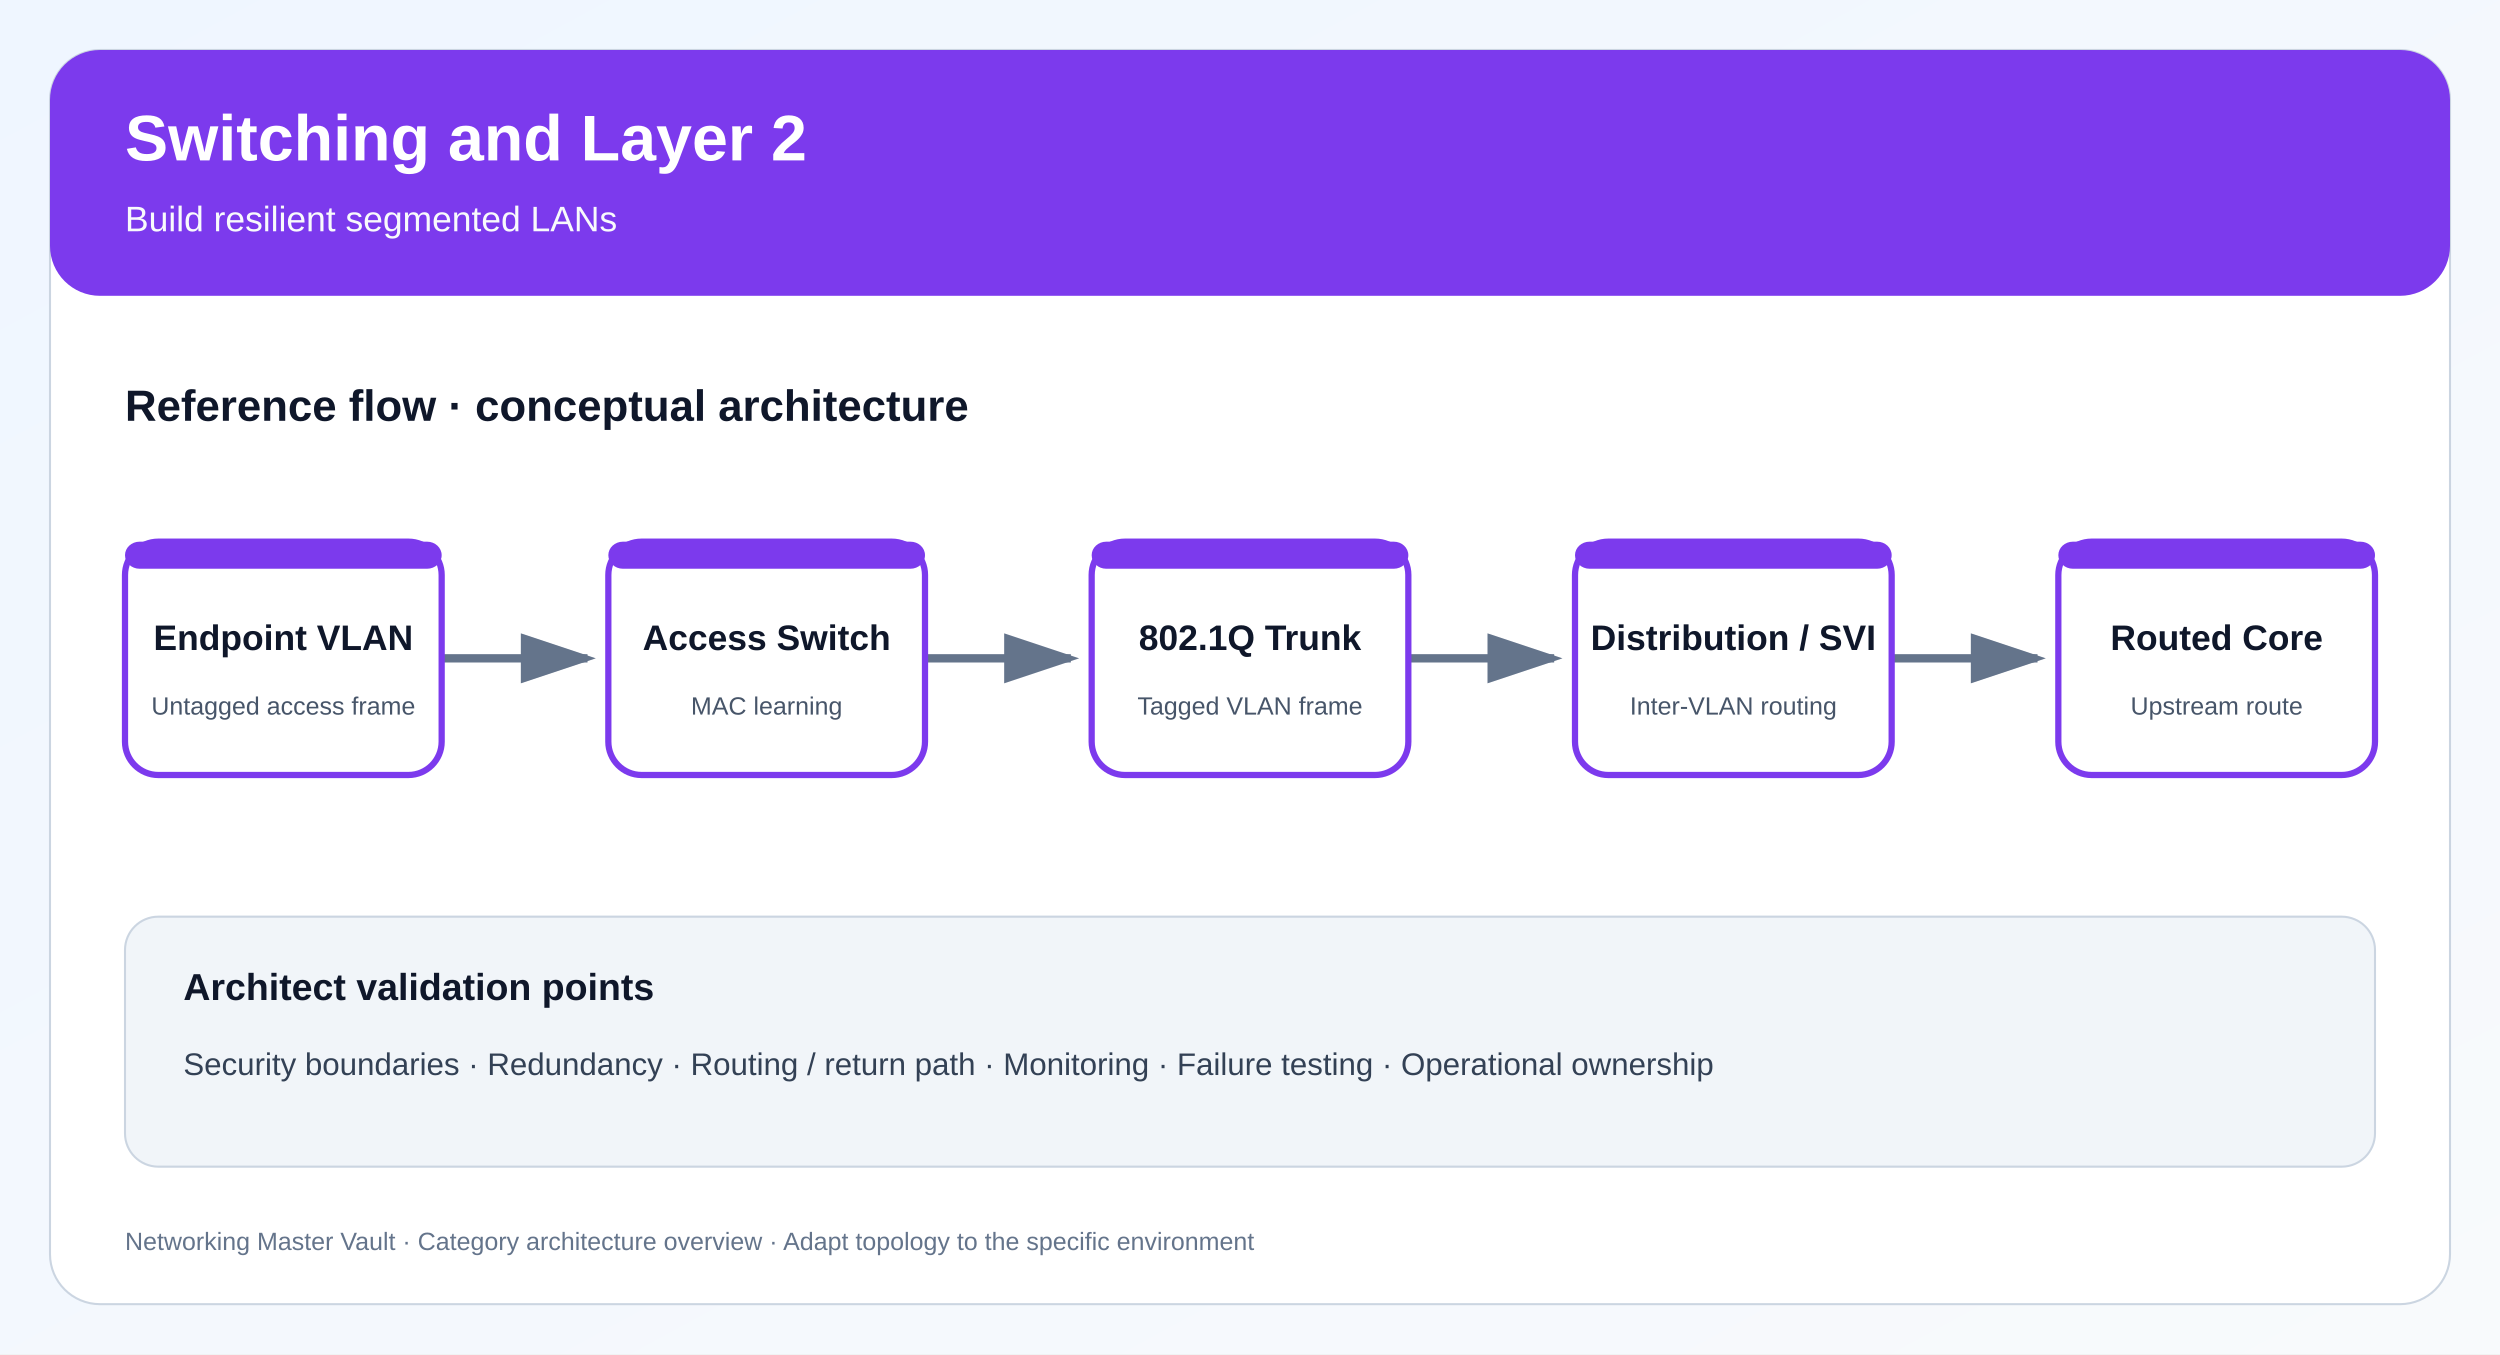
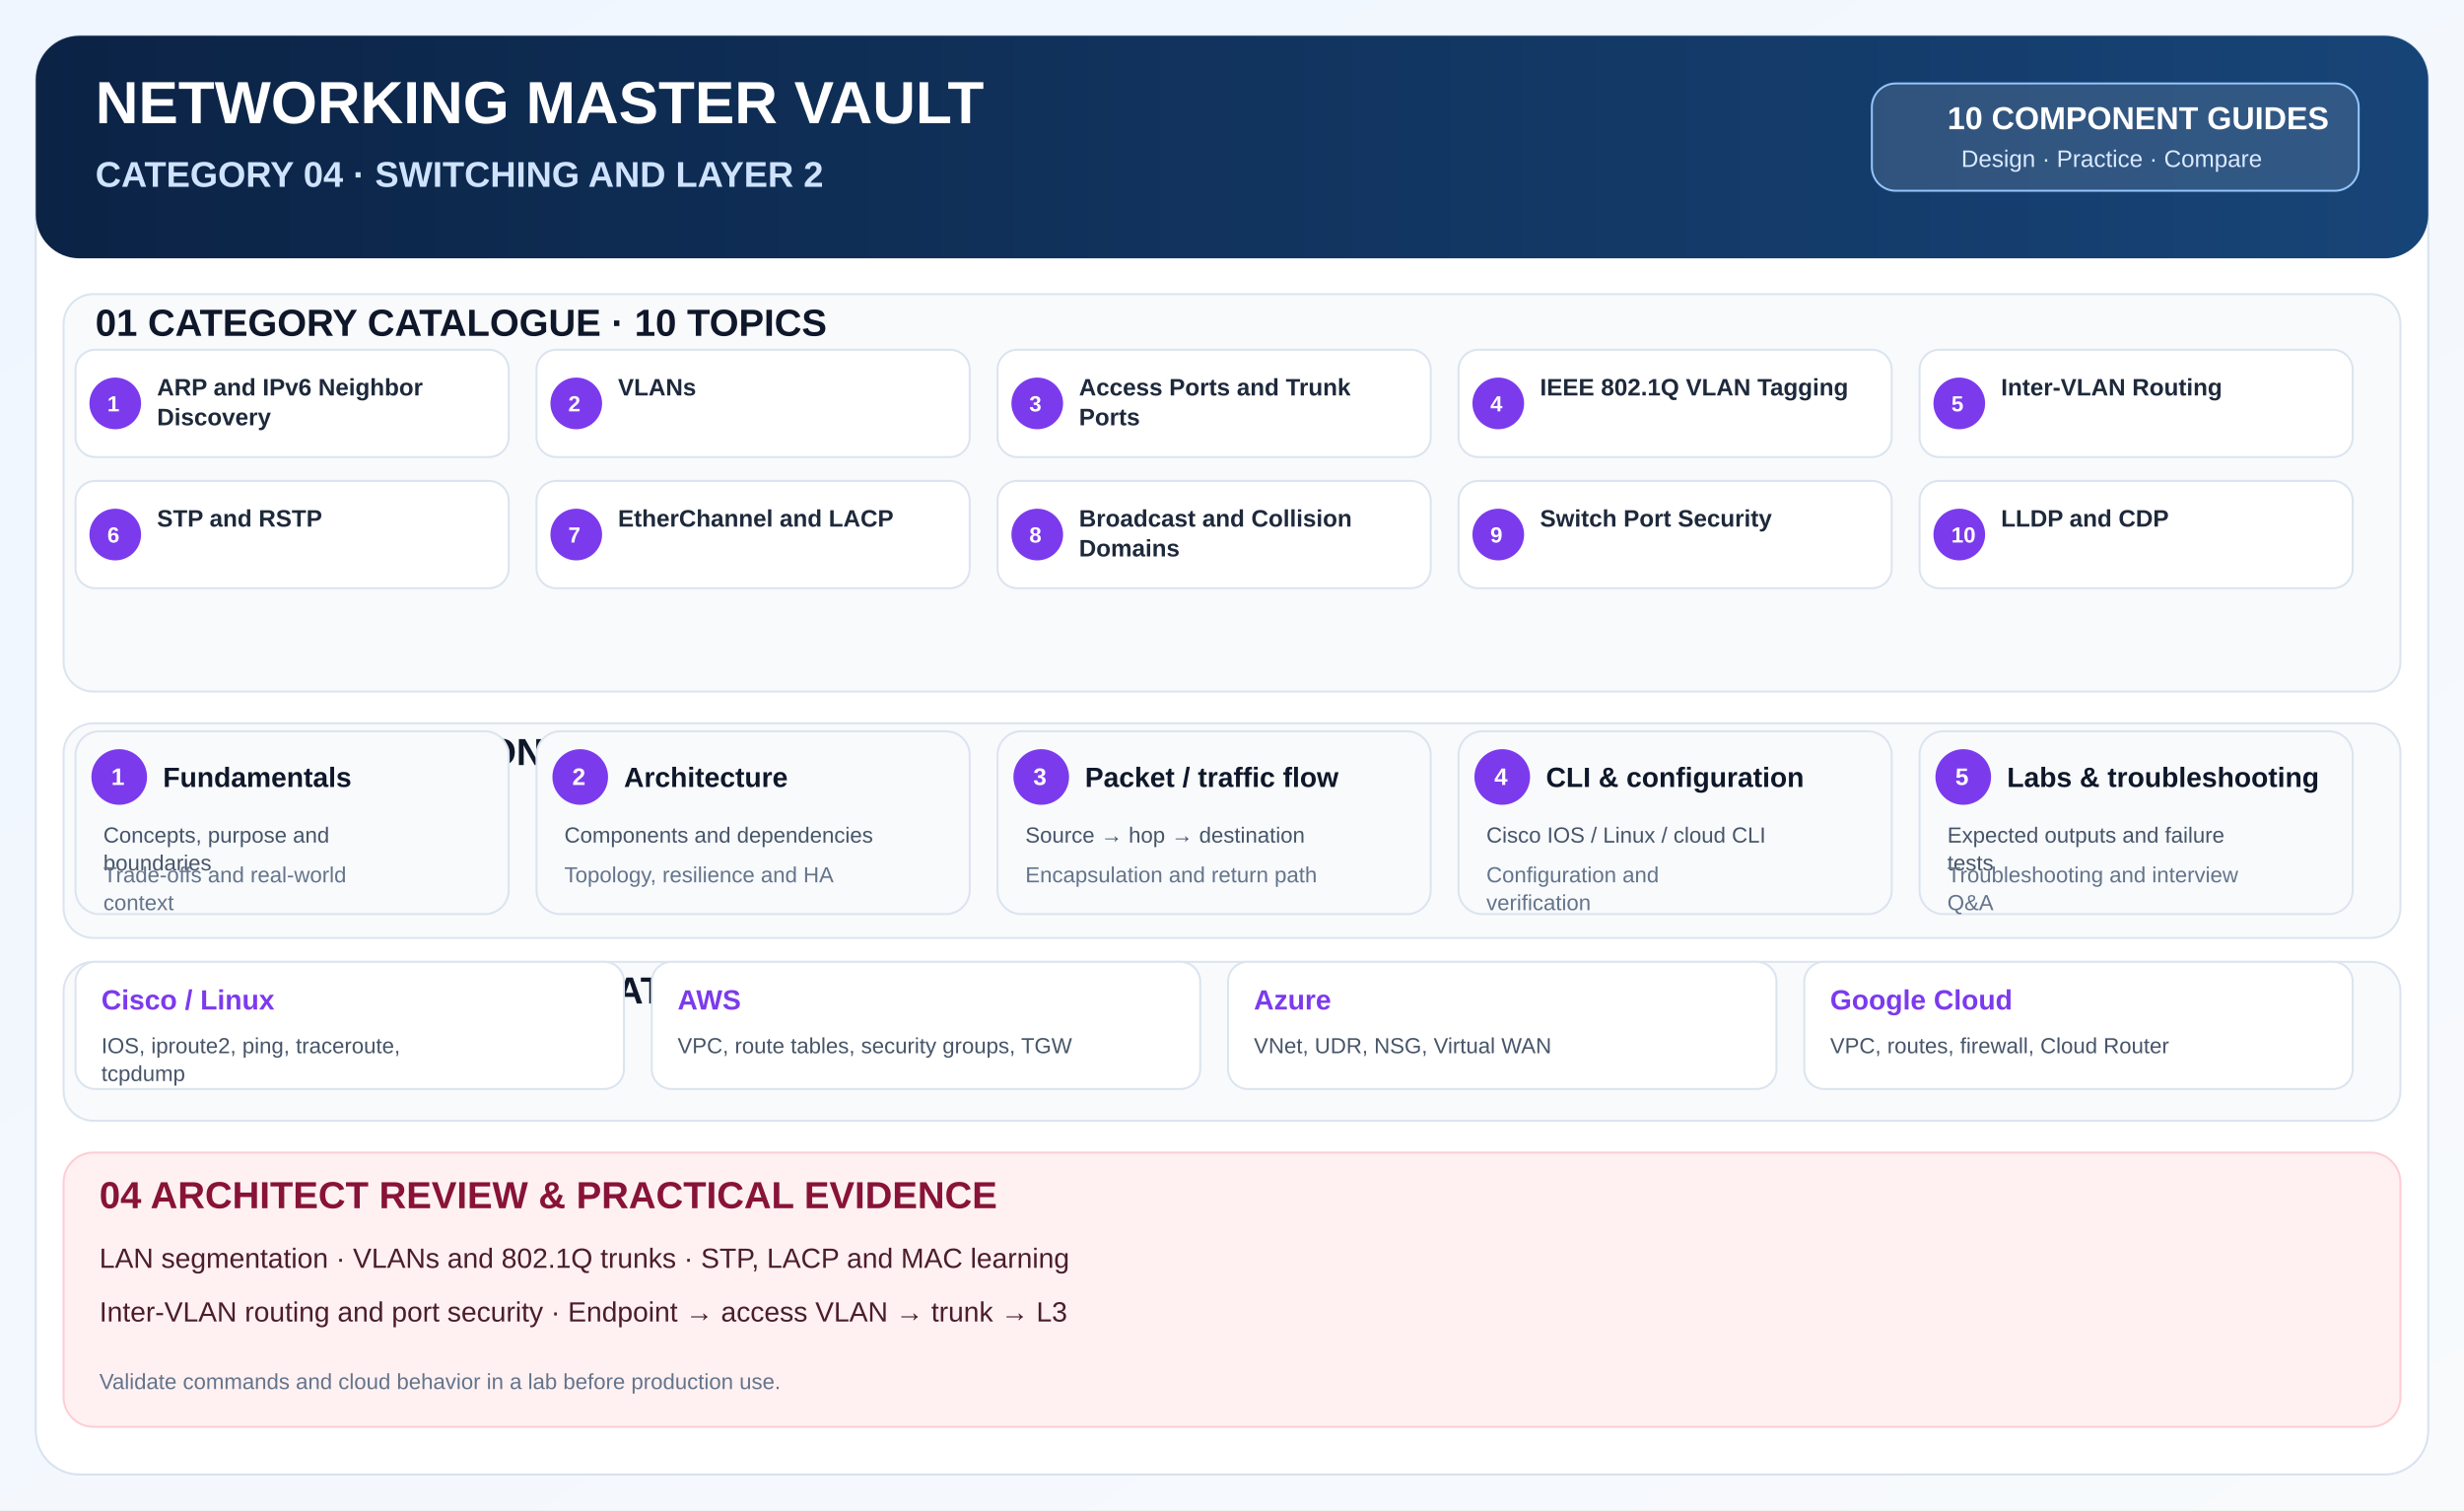
- <svg xmlns="http://www.w3.org/2000/svg" width="1200" height="650" viewBox="0 0 1200 650">
+ <svg xmlns="http://www.w3.org/2000/svg" width="1240" height="760" viewBox="0 0 1240 760">
  <defs>
-     <linearGradient id="bg" x1="0" y1="0" x2="1" y2="1">
+     <linearGradient id="head" x1="0" y1="0" x2="1" y2="0">
+       <stop stop-color="#0b2345" />
+       <stop offset="1" stop-color="#174477" />
+     </linearGradient>
+     <linearGradient id="wash" x1="0" y1="0" x2="1" y2="1">
      <stop stop-color="#eff6ff" />
      <stop offset="1" stop-color="#f8fafc" />
    </linearGradient>
-     <marker id="arrow" markerWidth="10" markerHeight="10" refX="8" refY="3" orient="auto">
-       <path d="M0,0 L0,6 L9,3 z" fill="#64748b" />
-     </marker>
  </defs>
-   <rect width="1200" height="650" fill="url(#bg)" />
-   <rect x="24" y="24" width="1152" height="602" rx="24" fill="#fff" stroke="#cbd5e1" />
-   <rect x="24" y="24" width="1152" height="118" rx="24" fill="#7c3aed" />
-   <text x="60" y="77" font-family="Arial,sans-serif" font-size="31" font-weight="700" fill="#fff">Switching and Layer 2</text>
-   <text x="60" y="111" font-family="Arial,sans-serif" font-size="17" fill="#f8fafc">Build resilient segmented LANs</text>
-   <text x="60" y="202" font-family="Arial,sans-serif" font-size="21" font-weight="700" fill="#0f172a">Reference flow · conceptual architecture</text>
-   <path d="M 212 316 H 282" stroke="#64748b" stroke-width="4" fill="none" marker-end="url(#arrow)" />
-   <path d="M 444 316 H 514" stroke="#64748b" stroke-width="4" fill="none" marker-end="url(#arrow)" />
-   <path d="M 676 316 H 746" stroke="#64748b" stroke-width="4" fill="none" marker-end="url(#arrow)" />
-   <path d="M 908 316 H 978" stroke="#64748b" stroke-width="4" fill="none" marker-end="url(#arrow)" />
-   <rect x="60" y="260" width="152" height="112" rx="16" fill="#ffffff" stroke="#7c3aed" stroke-width="3" />
-   <rect x="60" y="260" width="152" height="13" rx="7" fill="#7c3aed" />
-   <text x="136" y="312" text-anchor="middle" font-family="Arial,sans-serif" font-size="17" font-weight="700" fill="#0f172a">Endpoint VLAN</text>
-   <text x="136" y="343" text-anchor="middle" font-family="Arial,sans-serif" font-size="12" fill="#475569">Untagged access frame</text>
-   <rect x="292" y="260" width="152" height="112" rx="16" fill="#ffffff" stroke="#7c3aed" stroke-width="3" />
-   <rect x="292" y="260" width="152" height="13" rx="7" fill="#7c3aed" />
-   <text x="368" y="312" text-anchor="middle" font-family="Arial,sans-serif" font-size="17" font-weight="700" fill="#0f172a">Access Switch</text>
-   <text x="368" y="343" text-anchor="middle" font-family="Arial,sans-serif" font-size="12" fill="#475569">MAC learning</text>
-   <rect x="524" y="260" width="152" height="112" rx="16" fill="#ffffff" stroke="#7c3aed" stroke-width="3" />
-   <rect x="524" y="260" width="152" height="13" rx="7" fill="#7c3aed" />
-   <text x="600" y="312" text-anchor="middle" font-family="Arial,sans-serif" font-size="17" font-weight="700" fill="#0f172a">802.1Q Trunk</text>
-   <text x="600" y="343" text-anchor="middle" font-family="Arial,sans-serif" font-size="12" fill="#475569">Tagged VLAN frame</text>
-   <rect x="756" y="260" width="152" height="112" rx="16" fill="#ffffff" stroke="#7c3aed" stroke-width="3" />
-   <rect x="756" y="260" width="152" height="13" rx="7" fill="#7c3aed" />
-   <text x="832" y="312" text-anchor="middle" font-family="Arial,sans-serif" font-size="17" font-weight="700" fill="#0f172a">Distribution / SVI</text>
-   <text x="832" y="343" text-anchor="middle" font-family="Arial,sans-serif" font-size="12" fill="#475569">Inter-VLAN routing</text>
-   <rect x="988" y="260" width="152" height="112" rx="16" fill="#ffffff" stroke="#7c3aed" stroke-width="3" />
-   <rect x="988" y="260" width="152" height="13" rx="7" fill="#7c3aed" />
-   <text x="1064" y="312" text-anchor="middle" font-family="Arial,sans-serif" font-size="17" font-weight="700" fill="#0f172a">Routed Core</text>
-   <text x="1064" y="343" text-anchor="middle" font-family="Arial,sans-serif" font-size="12" fill="#475569">Upstream route</text>
-   <rect x="60" y="440" width="1080" height="120" rx="16" fill="#f1f5f9" stroke="#cbd5e1" />
-   <text x="88" y="480" font-family="Arial,sans-serif" font-size="18" font-weight="700" fill="#0f172a">Architect validation points</text>
-   <text x="88" y="516" font-family="Arial,sans-serif" font-size="15" fill="#334155">Security boundaries · Redundancy · Routing / return path · Monitoring · Failure testing · Operational ownership</text>
-   <text x="60" y="600" font-family="Arial,sans-serif" font-size="12" fill="#64748b">Networking Master Vault · Category architecture overview · Adapt topology to the specific environment</text>
+   <rect width="1240" height="760" fill="url(#wash)" />
+   <rect x="18" y="18" width="1204" height="724" rx="22" fill="#fff" stroke="#d8e2ef" />
+   <rect x="18" y="18" width="1204" height="112" rx="22" fill="url(#head)" />
+   <text x="48" y="62" font-family="Arial,sans-serif" font-size="30" fill="#fff" font-weight="700">NETWORKING MASTER VAULT</text>
+   <text x="48" y="94" font-family="Arial,sans-serif" font-size="18" fill="#cfe3ff" font-weight="600">CATEGORY 04 · SWITCHING AND LAYER 2</text>
+   <rect x="942" y="42" width="245" height="54" rx="12" fill="#fff" fill-opacity=".12" stroke="#93c5fd" />
+   <text x="980" y="65" font-family="Arial,sans-serif" font-size="16" fill="#fff" font-weight="700">10 COMPONENT GUIDES</text>
+   <text x="987" y="84" font-family="Arial,sans-serif" font-size="12" fill="#dbeafe" font-weight="400">Design · Practice · Compare</text>
+   <rect x="32" y="148" width="1176" height="200" rx="15" fill="#f8fafc" stroke="#dbe4ef" />
+   <text x="48" y="169" font-family="Arial,sans-serif" font-size="19" fill="#0f172a" font-weight="700">01  CATEGORY CATALOGUE · 10 TOPICS</text>
+   <rect x="38" y="176" width="218" height="54" rx="10" fill="#fff" stroke="#dbe4ef" />
+   <circle cx="58" cy="203" r="13" fill="#7c3aed" />
+   <text x="54" y="207" font-family="Arial,sans-serif" font-size="11" fill="#fff" font-weight="700">1</text>
+   <text x="79" y="199" font-family="Arial,sans-serif" font-size="12" fill="#1e293b" font-weight="600">ARP and IPv6 Neighbor</text>
+   <text x="79" y="214" font-family="Arial,sans-serif" font-size="12" fill="#1e293b" font-weight="600">Discovery</text>
+   <rect x="270" y="176" width="218" height="54" rx="10" fill="#fff" stroke="#dbe4ef" />
+   <circle cx="290" cy="203" r="13" fill="#7c3aed" />
+   <text x="286" y="207" font-family="Arial,sans-serif" font-size="11" fill="#fff" font-weight="700">2</text>
+   <text x="311" y="199" font-family="Arial,sans-serif" font-size="12" fill="#1e293b" font-weight="600">VLANs</text>
+   <rect x="502" y="176" width="218" height="54" rx="10" fill="#fff" stroke="#dbe4ef" />
+   <circle cx="522" cy="203" r="13" fill="#7c3aed" />
+   <text x="518" y="207" font-family="Arial,sans-serif" font-size="11" fill="#fff" font-weight="700">3</text>
+   <text x="543" y="199" font-family="Arial,sans-serif" font-size="12" fill="#1e293b" font-weight="600">Access Ports and Trunk</text>
+   <text x="543" y="214" font-family="Arial,sans-serif" font-size="12" fill="#1e293b" font-weight="600">Ports</text>
+   <rect x="734" y="176" width="218" height="54" rx="10" fill="#fff" stroke="#dbe4ef" />
+   <circle cx="754" cy="203" r="13" fill="#7c3aed" />
+   <text x="750" y="207" font-family="Arial,sans-serif" font-size="11" fill="#fff" font-weight="700">4</text>
+   <text x="775" y="199" font-family="Arial,sans-serif" font-size="12" fill="#1e293b" font-weight="600">IEEE 802.1Q VLAN Tagging</text>
+   <rect x="966" y="176" width="218" height="54" rx="10" fill="#fff" stroke="#dbe4ef" />
+   <circle cx="986" cy="203" r="13" fill="#7c3aed" />
+   <text x="982" y="207" font-family="Arial,sans-serif" font-size="11" fill="#fff" font-weight="700">5</text>
+   <text x="1007" y="199" font-family="Arial,sans-serif" font-size="12" fill="#1e293b" font-weight="600">Inter-VLAN Routing</text>
+   <rect x="38" y="242" width="218" height="54" rx="10" fill="#fff" stroke="#dbe4ef" />
+   <circle cx="58" cy="269" r="13" fill="#7c3aed" />
+   <text x="54" y="273" font-family="Arial,sans-serif" font-size="11" fill="#fff" font-weight="700">6</text>
+   <text x="79" y="265" font-family="Arial,sans-serif" font-size="12" fill="#1e293b" font-weight="600">STP and RSTP</text>
+   <rect x="270" y="242" width="218" height="54" rx="10" fill="#fff" stroke="#dbe4ef" />
+   <circle cx="290" cy="269" r="13" fill="#7c3aed" />
+   <text x="286" y="273" font-family="Arial,sans-serif" font-size="11" fill="#fff" font-weight="700">7</text>
+   <text x="311" y="265" font-family="Arial,sans-serif" font-size="12" fill="#1e293b" font-weight="600">EtherChannel and LACP</text>
+   <rect x="502" y="242" width="218" height="54" rx="10" fill="#fff" stroke="#dbe4ef" />
+   <circle cx="522" cy="269" r="13" fill="#7c3aed" />
+   <text x="518" y="273" font-family="Arial,sans-serif" font-size="11" fill="#fff" font-weight="700">8</text>
+   <text x="543" y="265" font-family="Arial,sans-serif" font-size="12" fill="#1e293b" font-weight="600">Broadcast and Collision</text>
+   <text x="543" y="280" font-family="Arial,sans-serif" font-size="12" fill="#1e293b" font-weight="600">Domains</text>
+   <rect x="734" y="242" width="218" height="54" rx="10" fill="#fff" stroke="#dbe4ef" />
+   <circle cx="754" cy="269" r="13" fill="#7c3aed" />
+   <text x="750" y="273" font-family="Arial,sans-serif" font-size="11" fill="#fff" font-weight="700">9</text>
+   <text x="775" y="265" font-family="Arial,sans-serif" font-size="12" fill="#1e293b" font-weight="600">Switch Port Security</text>
+   <rect x="966" y="242" width="218" height="54" rx="10" fill="#fff" stroke="#dbe4ef" />
+   <circle cx="986" cy="269" r="13" fill="#7c3aed" />
+   <text x="982" y="273" font-family="Arial,sans-serif" font-size="11" fill="#fff" font-weight="700">10</text>
+   <text x="1007" y="265" font-family="Arial,sans-serif" font-size="12" fill="#1e293b" font-weight="600">LLDP and CDP</text>
+   <rect x="32" y="364" width="1176" height="108" rx="15" fill="#f8fafc" stroke="#dbe4ef" />
+   <text x="48" y="385" font-family="Arial,sans-serif" font-size="19" fill="#0f172a" font-weight="700">02  INDIVIDUAL COMPONENT GUIDE STANDARD</text>
+   <rect x="38" y="368" width="218" height="92" rx="12" fill="#f8fafc" stroke="#dbe4ef" />
+   <circle cx="60" cy="391" r="14" fill="#7c3aed" />
+   <text x="56" y="395" font-family="Arial,sans-serif" font-size="12" fill="#fff" font-weight="700">1</text>
+   <text x="82" y="396" font-family="Arial,sans-serif" font-size="14" fill="#0f172a" font-weight="700">Fundamentals</text>
+   <text x="52" y="424" font-family="Arial,sans-serif" font-size="11" fill="#475569" font-weight="400">Concepts, purpose and</text>
+   <text x="52" y="438" font-family="Arial,sans-serif" font-size="11" fill="#475569" font-weight="400">boundaries</text>
+   <text x="52" y="444" font-family="Arial,sans-serif" font-size="11" fill="#64748b" font-weight="400">Trade-offs and real-world</text>
+   <text x="52" y="458" font-family="Arial,sans-serif" font-size="11" fill="#64748b" font-weight="400">context</text>
+   <rect x="270" y="368" width="218" height="92" rx="12" fill="#f8fafc" stroke="#dbe4ef" />
+   <circle cx="292" cy="391" r="14" fill="#7c3aed" />
+   <text x="288" y="395" font-family="Arial,sans-serif" font-size="12" fill="#fff" font-weight="700">2</text>
+   <text x="314" y="396" font-family="Arial,sans-serif" font-size="14" fill="#0f172a" font-weight="700">Architecture</text>
+   <text x="284" y="424" font-family="Arial,sans-serif" font-size="11" fill="#475569" font-weight="400">Components and dependencies</text>
+   <text x="284" y="444" font-family="Arial,sans-serif" font-size="11" fill="#64748b" font-weight="400">Topology, resilience and HA</text>
+   <rect x="502" y="368" width="218" height="92" rx="12" fill="#f8fafc" stroke="#dbe4ef" />
+   <circle cx="524" cy="391" r="14" fill="#7c3aed" />
+   <text x="520" y="395" font-family="Arial,sans-serif" font-size="12" fill="#fff" font-weight="700">3</text>
+   <text x="546" y="396" font-family="Arial,sans-serif" font-size="14" fill="#0f172a" font-weight="700">Packet / traffic flow</text>
+   <text x="516" y="424" font-family="Arial,sans-serif" font-size="11" fill="#475569" font-weight="400">Source → hop → destination</text>
+   <text x="516" y="444" font-family="Arial,sans-serif" font-size="11" fill="#64748b" font-weight="400">Encapsulation and return path</text>
+   <rect x="734" y="368" width="218" height="92" rx="12" fill="#f8fafc" stroke="#dbe4ef" />
+   <circle cx="756" cy="391" r="14" fill="#7c3aed" />
+   <text x="752" y="395" font-family="Arial,sans-serif" font-size="12" fill="#fff" font-weight="700">4</text>
+   <text x="778" y="396" font-family="Arial,sans-serif" font-size="14" fill="#0f172a" font-weight="700">CLI &amp; configuration</text>
+   <text x="748" y="424" font-family="Arial,sans-serif" font-size="11" fill="#475569" font-weight="400">Cisco IOS / Linux / cloud CLI</text>
+   <text x="748" y="444" font-family="Arial,sans-serif" font-size="11" fill="#64748b" font-weight="400">Configuration and</text>
+   <text x="748" y="458" font-family="Arial,sans-serif" font-size="11" fill="#64748b" font-weight="400">verification</text>
+   <rect x="966" y="368" width="218" height="92" rx="12" fill="#f8fafc" stroke="#dbe4ef" />
+   <circle cx="988" cy="391" r="14" fill="#7c3aed" />
+   <text x="984" y="395" font-family="Arial,sans-serif" font-size="12" fill="#fff" font-weight="700">5</text>
+   <text x="1010" y="396" font-family="Arial,sans-serif" font-size="14" fill="#0f172a" font-weight="700">Labs &amp; troubleshooting</text>
+   <text x="980" y="424" font-family="Arial,sans-serif" font-size="11" fill="#475569" font-weight="400">Expected outputs and failure</text>
+   <text x="980" y="438" font-family="Arial,sans-serif" font-size="11" fill="#475569" font-weight="400">tests</text>
+   <text x="980" y="444" font-family="Arial,sans-serif" font-size="11" fill="#64748b" font-weight="400">Troubleshooting and interview</text>
+   <text x="980" y="458" font-family="Arial,sans-serif" font-size="11" fill="#64748b" font-weight="400">Q&amp;A</text>
+   <rect x="32" y="484" width="1176" height="80" rx="15" fill="#f8fafc" stroke="#dbe4ef" />
+   <text x="48" y="505" font-family="Arial,sans-serif" font-size="19" fill="#0f172a" font-weight="700">03  CLI + CLOUD IMPLEMENTATION COMPARISON</text>
+   <rect x="38" y="484" width="276" height="64" rx="10" fill="#fff" stroke="#dbe4ef" />
+   <text x="51" y="508" font-family="Arial,sans-serif" font-size="14" fill="#7c3aed" font-weight="700">Cisco / Linux</text>
+   <text x="51" y="530" font-family="Arial,sans-serif" font-size="11" fill="#475569" font-weight="400">IOS, iproute2, ping, traceroute,</text>
+   <text x="51" y="544" font-family="Arial,sans-serif" font-size="11" fill="#475569" font-weight="400">tcpdump</text>
+   <rect x="328" y="484" width="276" height="64" rx="10" fill="#fff" stroke="#dbe4ef" />
+   <text x="341" y="508" font-family="Arial,sans-serif" font-size="14" fill="#7c3aed" font-weight="700">AWS</text>
+   <text x="341" y="530" font-family="Arial,sans-serif" font-size="11" fill="#475569" font-weight="400">VPC, route tables, security groups, TGW</text>
+   <rect x="618" y="484" width="276" height="64" rx="10" fill="#fff" stroke="#dbe4ef" />
+   <text x="631" y="508" font-family="Arial,sans-serif" font-size="14" fill="#7c3aed" font-weight="700">Azure</text>
+   <text x="631" y="530" font-family="Arial,sans-serif" font-size="11" fill="#475569" font-weight="400">VNet, UDR, NSG, Virtual WAN</text>
+   <rect x="908" y="484" width="276" height="64" rx="10" fill="#fff" stroke="#dbe4ef" />
+   <text x="921" y="508" font-family="Arial,sans-serif" font-size="14" fill="#7c3aed" font-weight="700">Google Cloud</text>
+   <text x="921" y="530" font-family="Arial,sans-serif" font-size="11" fill="#475569" font-weight="400">VPC, routes, firewall, Cloud Router</text>
+   <rect x="32" y="580" width="1176" height="138" rx="15" fill="#fff1f2" stroke="#fecdd3" />
+   <text x="50" y="608" font-family="Arial,sans-serif" font-size="19" fill="#881337" font-weight="700">04  ARCHITECT REVIEW &amp; PRACTICAL EVIDENCE</text>
+   <text x="50" y="638" font-family="Arial,sans-serif" font-size="14" fill="#4c1d2b" font-weight="500">LAN segmentation · VLANs and 802.1Q trunks · STP, LACP and MAC learning</text>
+   <text x="50" y="665" font-family="Arial,sans-serif" font-size="14" fill="#4c1d2b" font-weight="500">Inter-VLAN routing and port security · Endpoint → access VLAN → trunk → L3</text>
+   <text x="50" y="699" font-family="Arial,sans-serif" font-size="11" fill="#64748b" font-weight="400">Validate commands and cloud behavior in a lab before production use.</text>
</svg>
